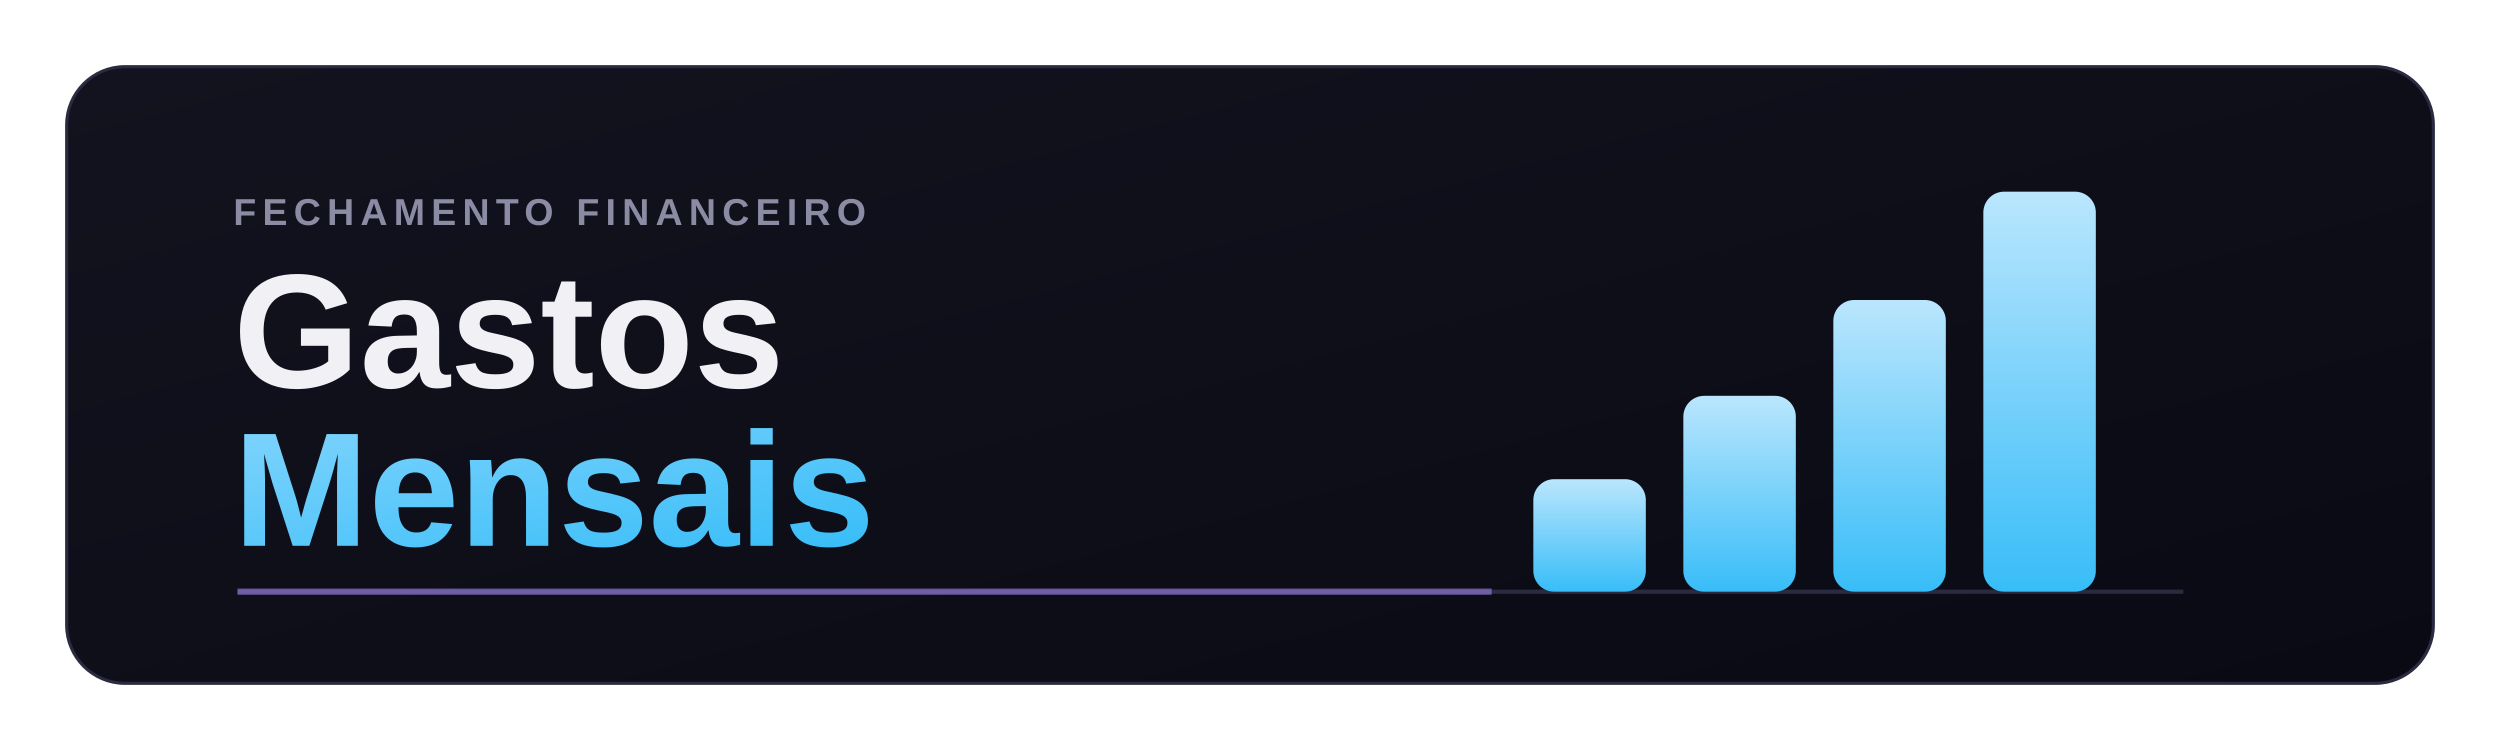
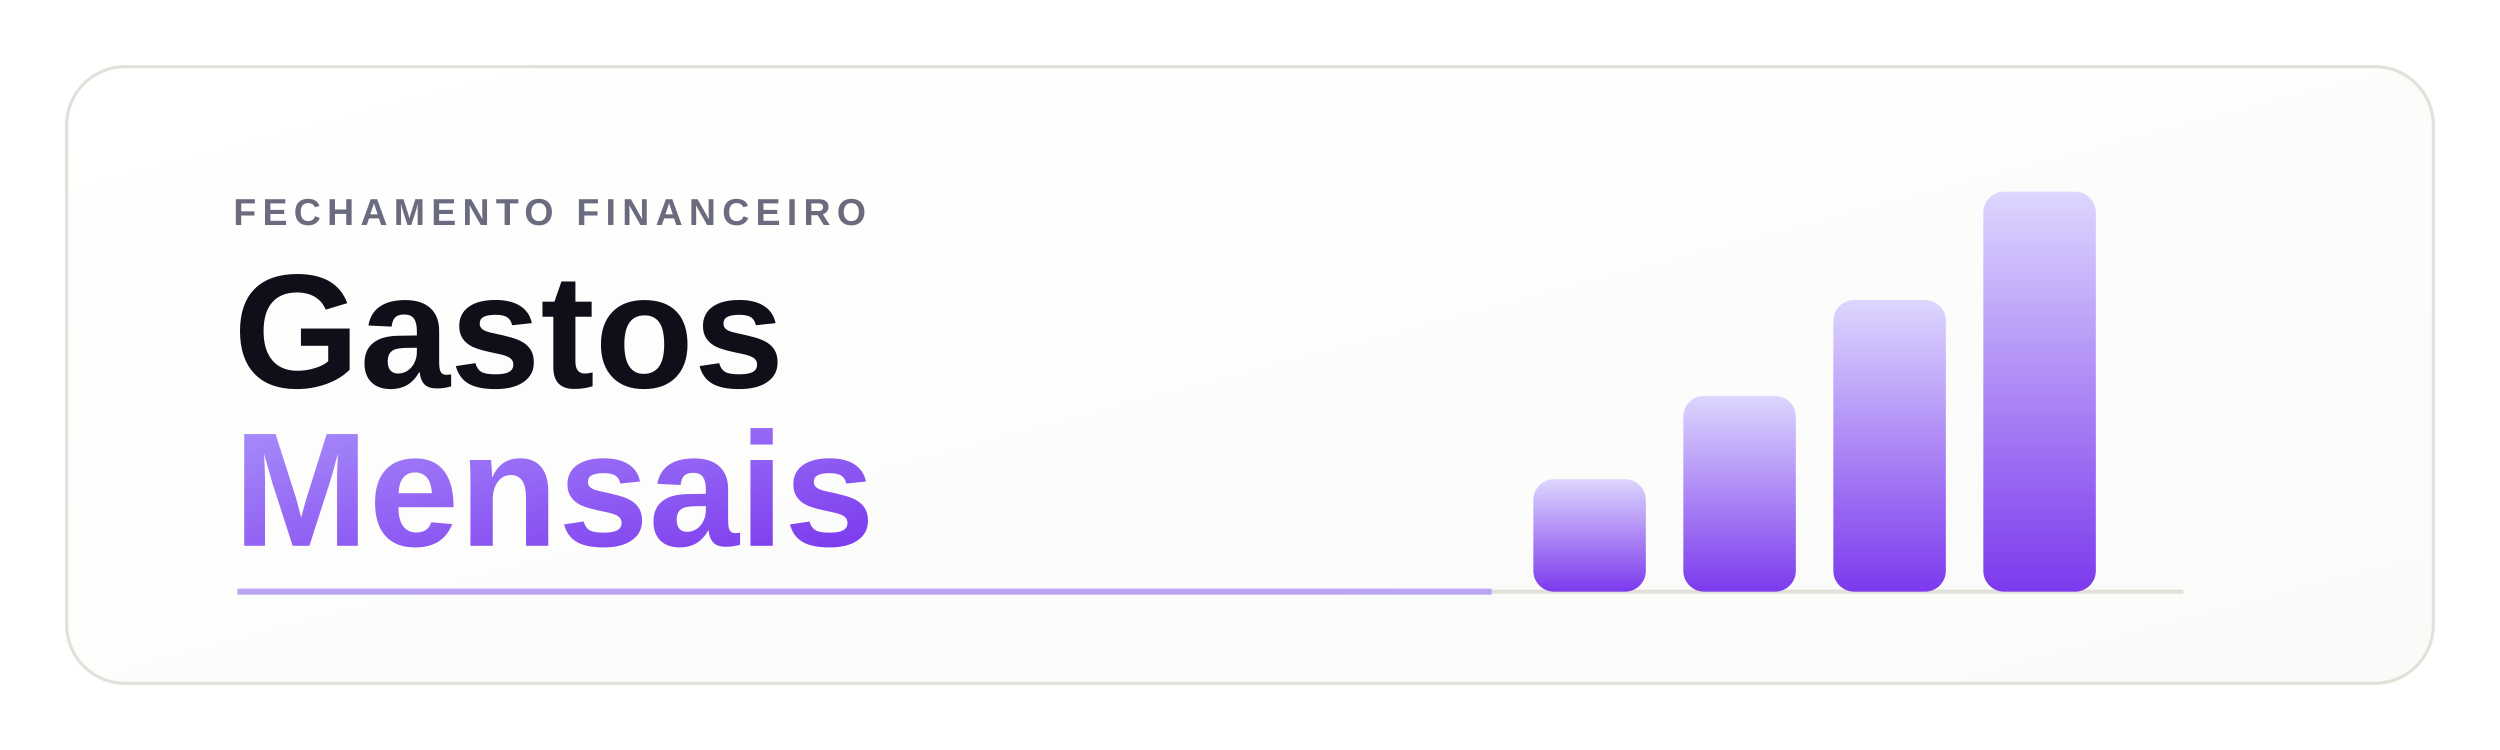
<svg xmlns="http://www.w3.org/2000/svg" viewBox="0 0 1200 360" width="1200" height="360" role="img" aria-label="Gastos Mensais com barras animadas em destaque">
  <defs>
    <linearGradient id="bg-header" x1="0" y1="0" x2="1" y2="1">
-       <stop offset="0%" stop-color="#13131f" />
-       <stop offset="100%" stop-color="#0a0a14" />
+       <stop offset="0%" stop-color="#ffffff" />
+       <stop offset="100%" stop-color="#fafaf8" />
    </linearGradient>
    <linearGradient id="bars-header" x1="0" y1="1" x2="0" y2="0">
-       <stop offset="0%" stop-color="#38bdf8" />
-       <stop offset="100%" stop-color="#bae6fd" />
+       <stop offset="0%" stop-color="#7c3aed" />
+       <stop offset="100%" stop-color="#ddd6fe" />
    </linearGradient>
    <linearGradient id="brand-header" x1="0" y1="0" x2="1" y2="1">
-       <stop offset="0%" stop-color="#7dd3fc" />
-       <stop offset="100%" stop-color="#38bdf8" />
+       <stop offset="0%" stop-color="#a78bfa" />
+       <stop offset="100%" stop-color="#7c3aed" />
    </linearGradient>
  </defs>
  <rect x="32" y="32" width="1136" height="296" rx="28" fill="url(#bg-header)" />
-   <rect x="32" y="32" width="1136" height="296" rx="28" fill="none" stroke="#2a2a40" stroke-width="1.5" />
-   <text x="112" y="108" fill="#8b8ba3" font-family="Segoe UI, Arial, sans-serif" font-size="18" font-weight="700" letter-spacing="3">
+   <rect x="32" y="32" width="1136" height="296" rx="28" fill="none" stroke="#e2e0d8" stroke-width="1.5" />
+   <text x="112" y="108" fill="#6b6b80" font-family="Segoe UI, Arial, sans-serif" font-size="18" font-weight="700" letter-spacing="3">
    FECHAMENTO FINANCEIRO
  </text>
-   <text x="112" y="186" fill="#f0f0f5" font-family="Segoe UI, Arial, sans-serif" font-size="78" font-weight="800">
+   <text x="112" y="186" fill="#0f0f1a" font-family="Segoe UI, Arial, sans-serif" font-size="78" font-weight="800">
    Gastos
  </text>
  <text x="112" y="262" fill="url(#brand-header)" font-family="Segoe UI, Arial, sans-serif" font-size="78" font-weight="700">
    Mensais
  </text>
-   <line x1="114" y1="284" x2="1048" y2="284" stroke="#2a2a40" stroke-width="2" />
-   <line x1="114" y1="284" x2="716" y2="284" stroke="#a78bfa" stroke-width="3" opacity="0.55" />
+   <line x1="114" y1="284" x2="1048" y2="284" stroke="#e2e0d8" stroke-width="2" />
+   <line x1="114" y1="284" x2="716" y2="284" stroke="#a78bfa" stroke-width="3" opacity="0.7" />
  <g transform="translate(736 74)">
    <rect x="0" y="156" width="54" height="54" rx="10" fill="url(#bars-header)">
      <animate attributeName="height" values="54;78;46;66;54" dur="5.4s" repeatCount="indefinite" calcMode="spline" keyTimes="0;0.24;0.48;0.72;1" keySplines="0.4 0 0.2 1;0.4 0 0.2 1;0.4 0 0.2 1;0.4 0 0.2 1" />
      <animate attributeName="y" values="156;132;164;144;156" dur="5.4s" repeatCount="indefinite" calcMode="spline" keyTimes="0;0.24;0.48;0.72;1" keySplines="0.4 0 0.2 1;0.4 0 0.2 1;0.4 0 0.2 1;0.4 0 0.2 1" />
    </rect>
    <rect x="72" y="116" width="54" height="94" rx="10" fill="url(#bars-header)">
      <animate attributeName="height" values="94;122;88;110;94" dur="5.4s" begin="0.18s" repeatCount="indefinite" calcMode="spline" keyTimes="0;0.24;0.48;0.72;1" keySplines="0.4 0 0.2 1;0.4 0 0.2 1;0.4 0 0.2 1;0.4 0 0.2 1" />
      <animate attributeName="y" values="116;88;122;100;116" dur="5.4s" begin="0.18s" repeatCount="indefinite" calcMode="spline" keyTimes="0;0.24;0.48;0.72;1" keySplines="0.4 0 0.2 1;0.4 0 0.2 1;0.4 0 0.2 1;0.4 0 0.2 1" />
    </rect>
    <rect x="144" y="70" width="54" height="140" rx="10" fill="url(#bars-header)">
      <animate attributeName="height" values="140;170;128;154;140" dur="5.4s" begin="0.36s" repeatCount="indefinite" calcMode="spline" keyTimes="0;0.24;0.48;0.72;1" keySplines="0.4 0 0.2 1;0.4 0 0.2 1;0.4 0 0.2 1;0.4 0 0.2 1" />
      <animate attributeName="y" values="70;40;82;56;70" dur="5.4s" begin="0.36s" repeatCount="indefinite" calcMode="spline" keyTimes="0;0.24;0.48;0.72;1" keySplines="0.4 0 0.2 1;0.4 0 0.2 1;0.4 0 0.2 1;0.4 0 0.2 1" />
    </rect>
    <rect x="216" y="18" width="54" height="192" rx="10" fill="url(#bars-header)">
      <animate attributeName="height" values="192;166;208;182;192" dur="5.4s" begin="0.54s" repeatCount="indefinite" calcMode="spline" keyTimes="0;0.24;0.48;0.72;1" keySplines="0.4 0 0.2 1;0.4 0 0.2 1;0.4 0 0.2 1;0.4 0 0.2 1" />
      <animate attributeName="y" values="18;44;2;28;18" dur="5.4s" begin="0.54s" repeatCount="indefinite" calcMode="spline" keyTimes="0;0.24;0.48;0.72;1" keySplines="0.4 0 0.2 1;0.4 0 0.2 1;0.4 0 0.2 1;0.4 0 0.2 1" />
    </rect>
  </g>
</svg>
